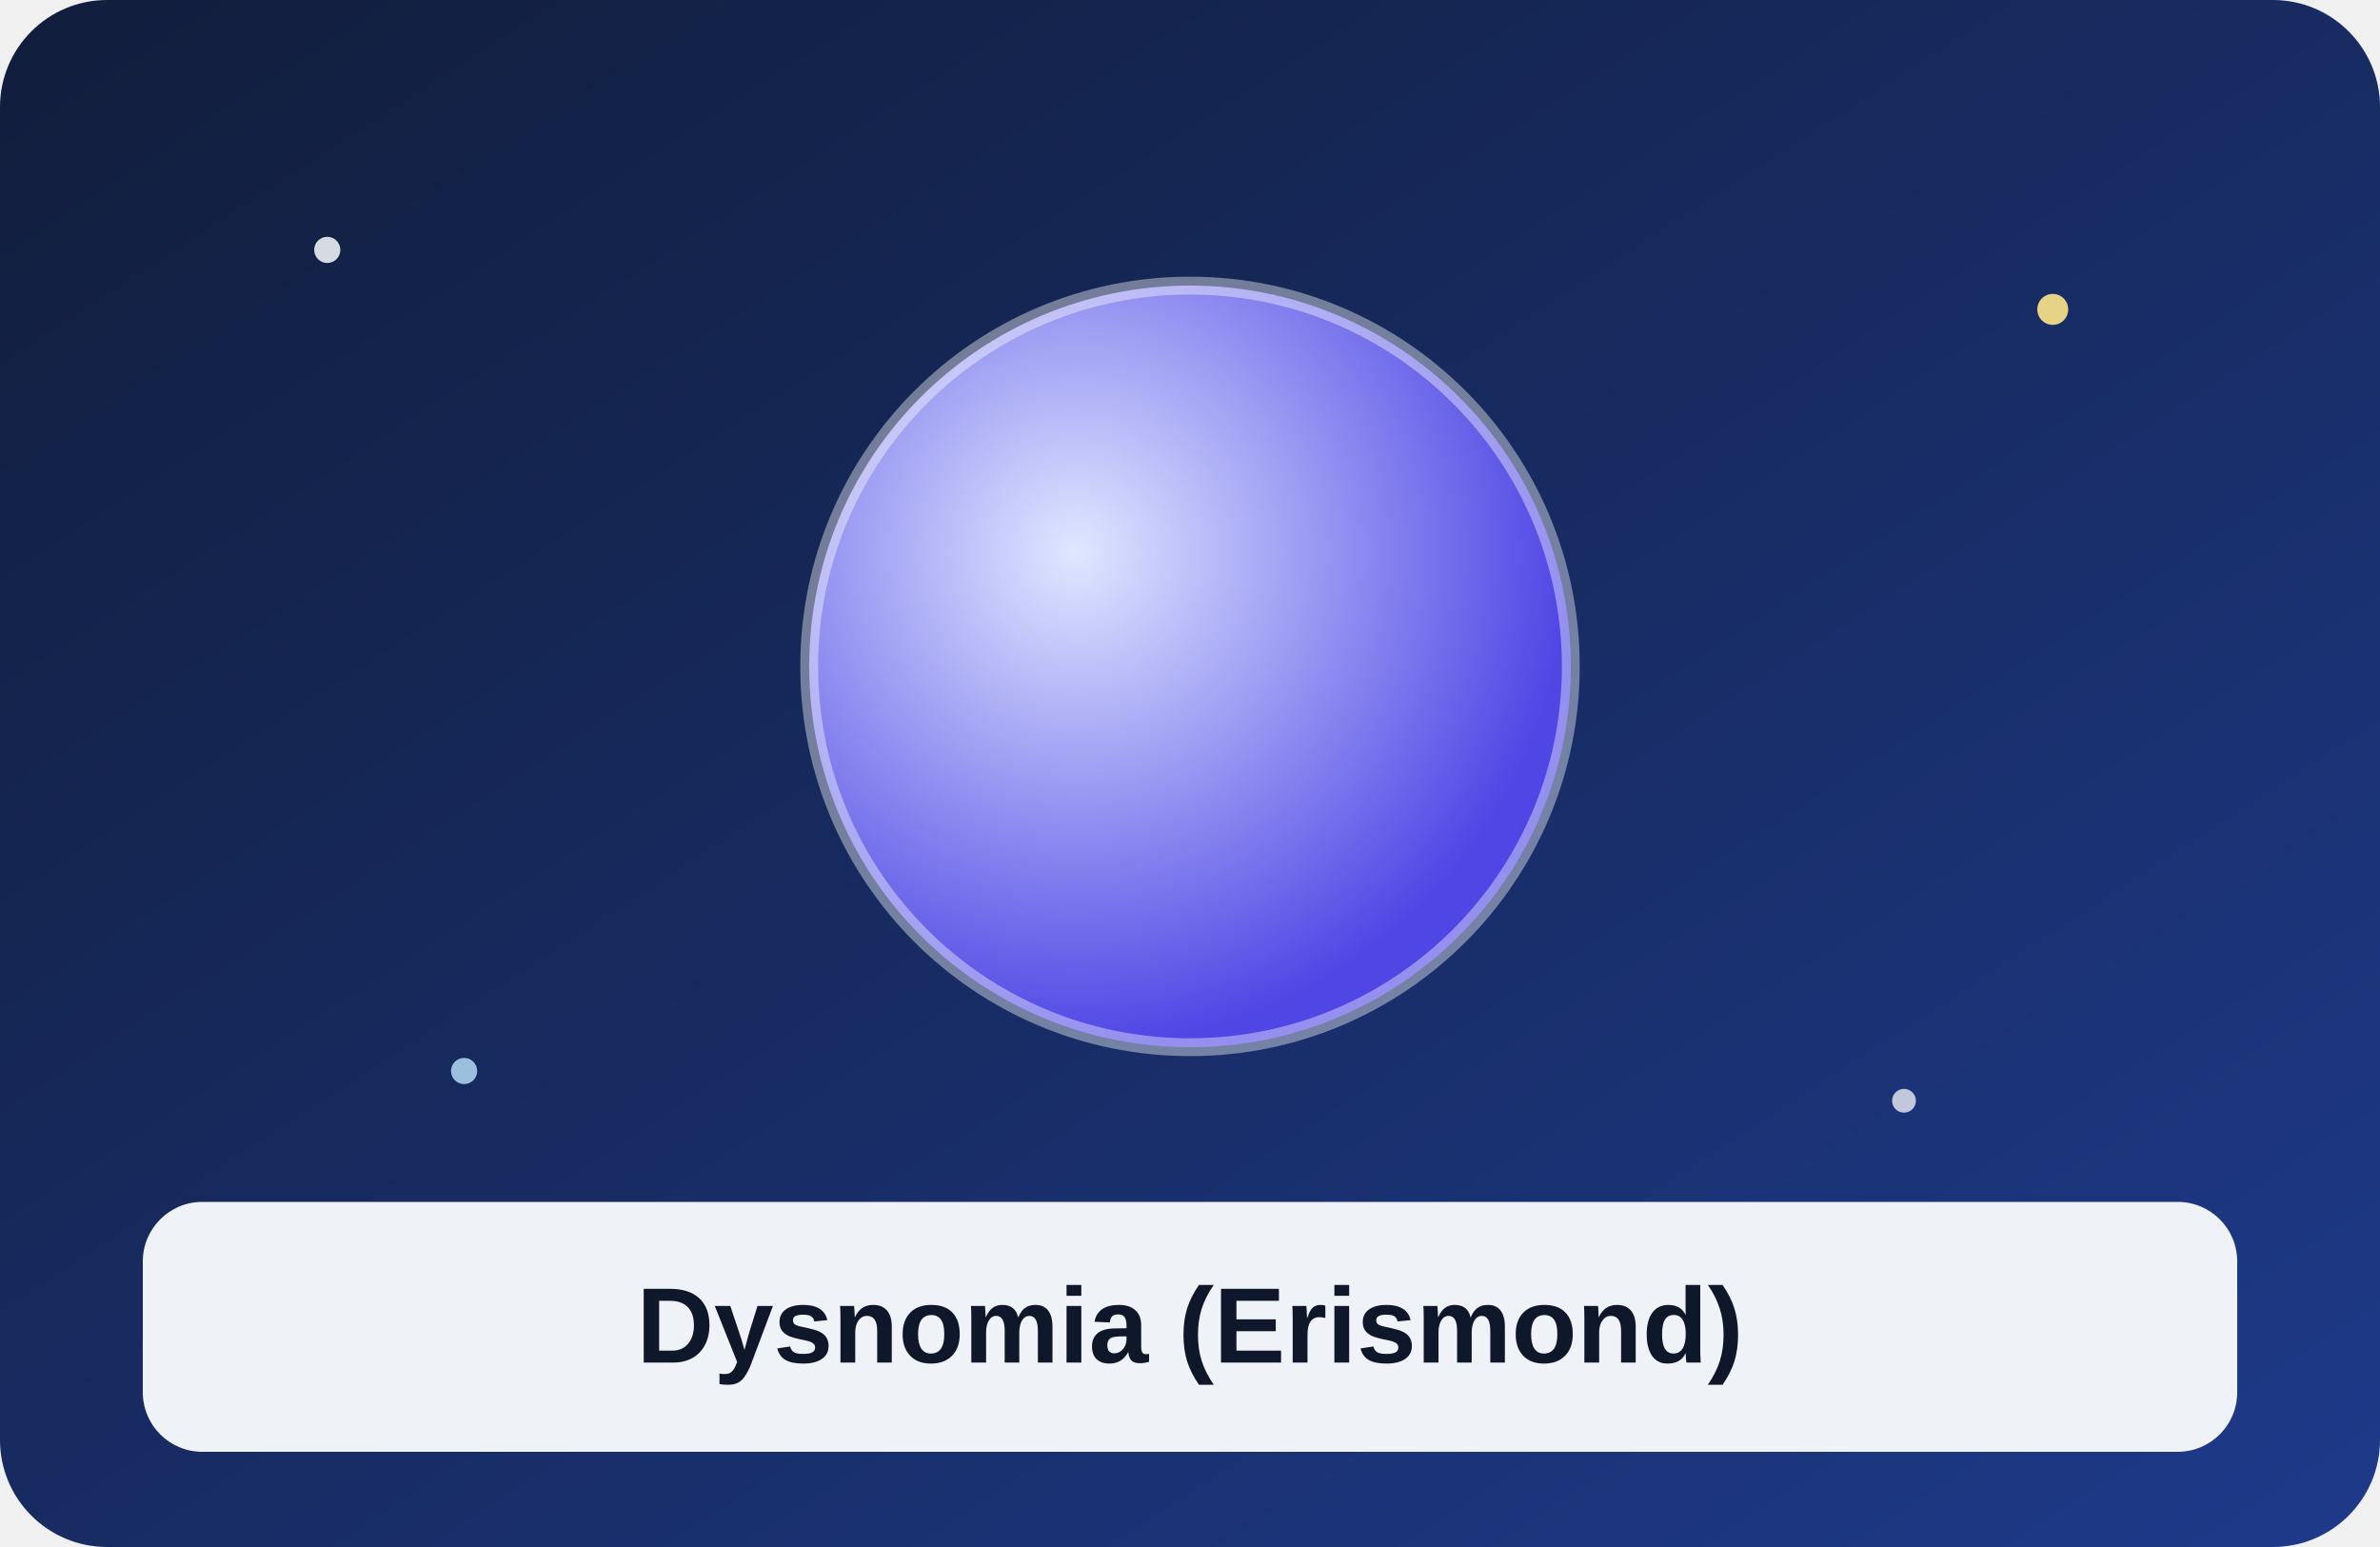
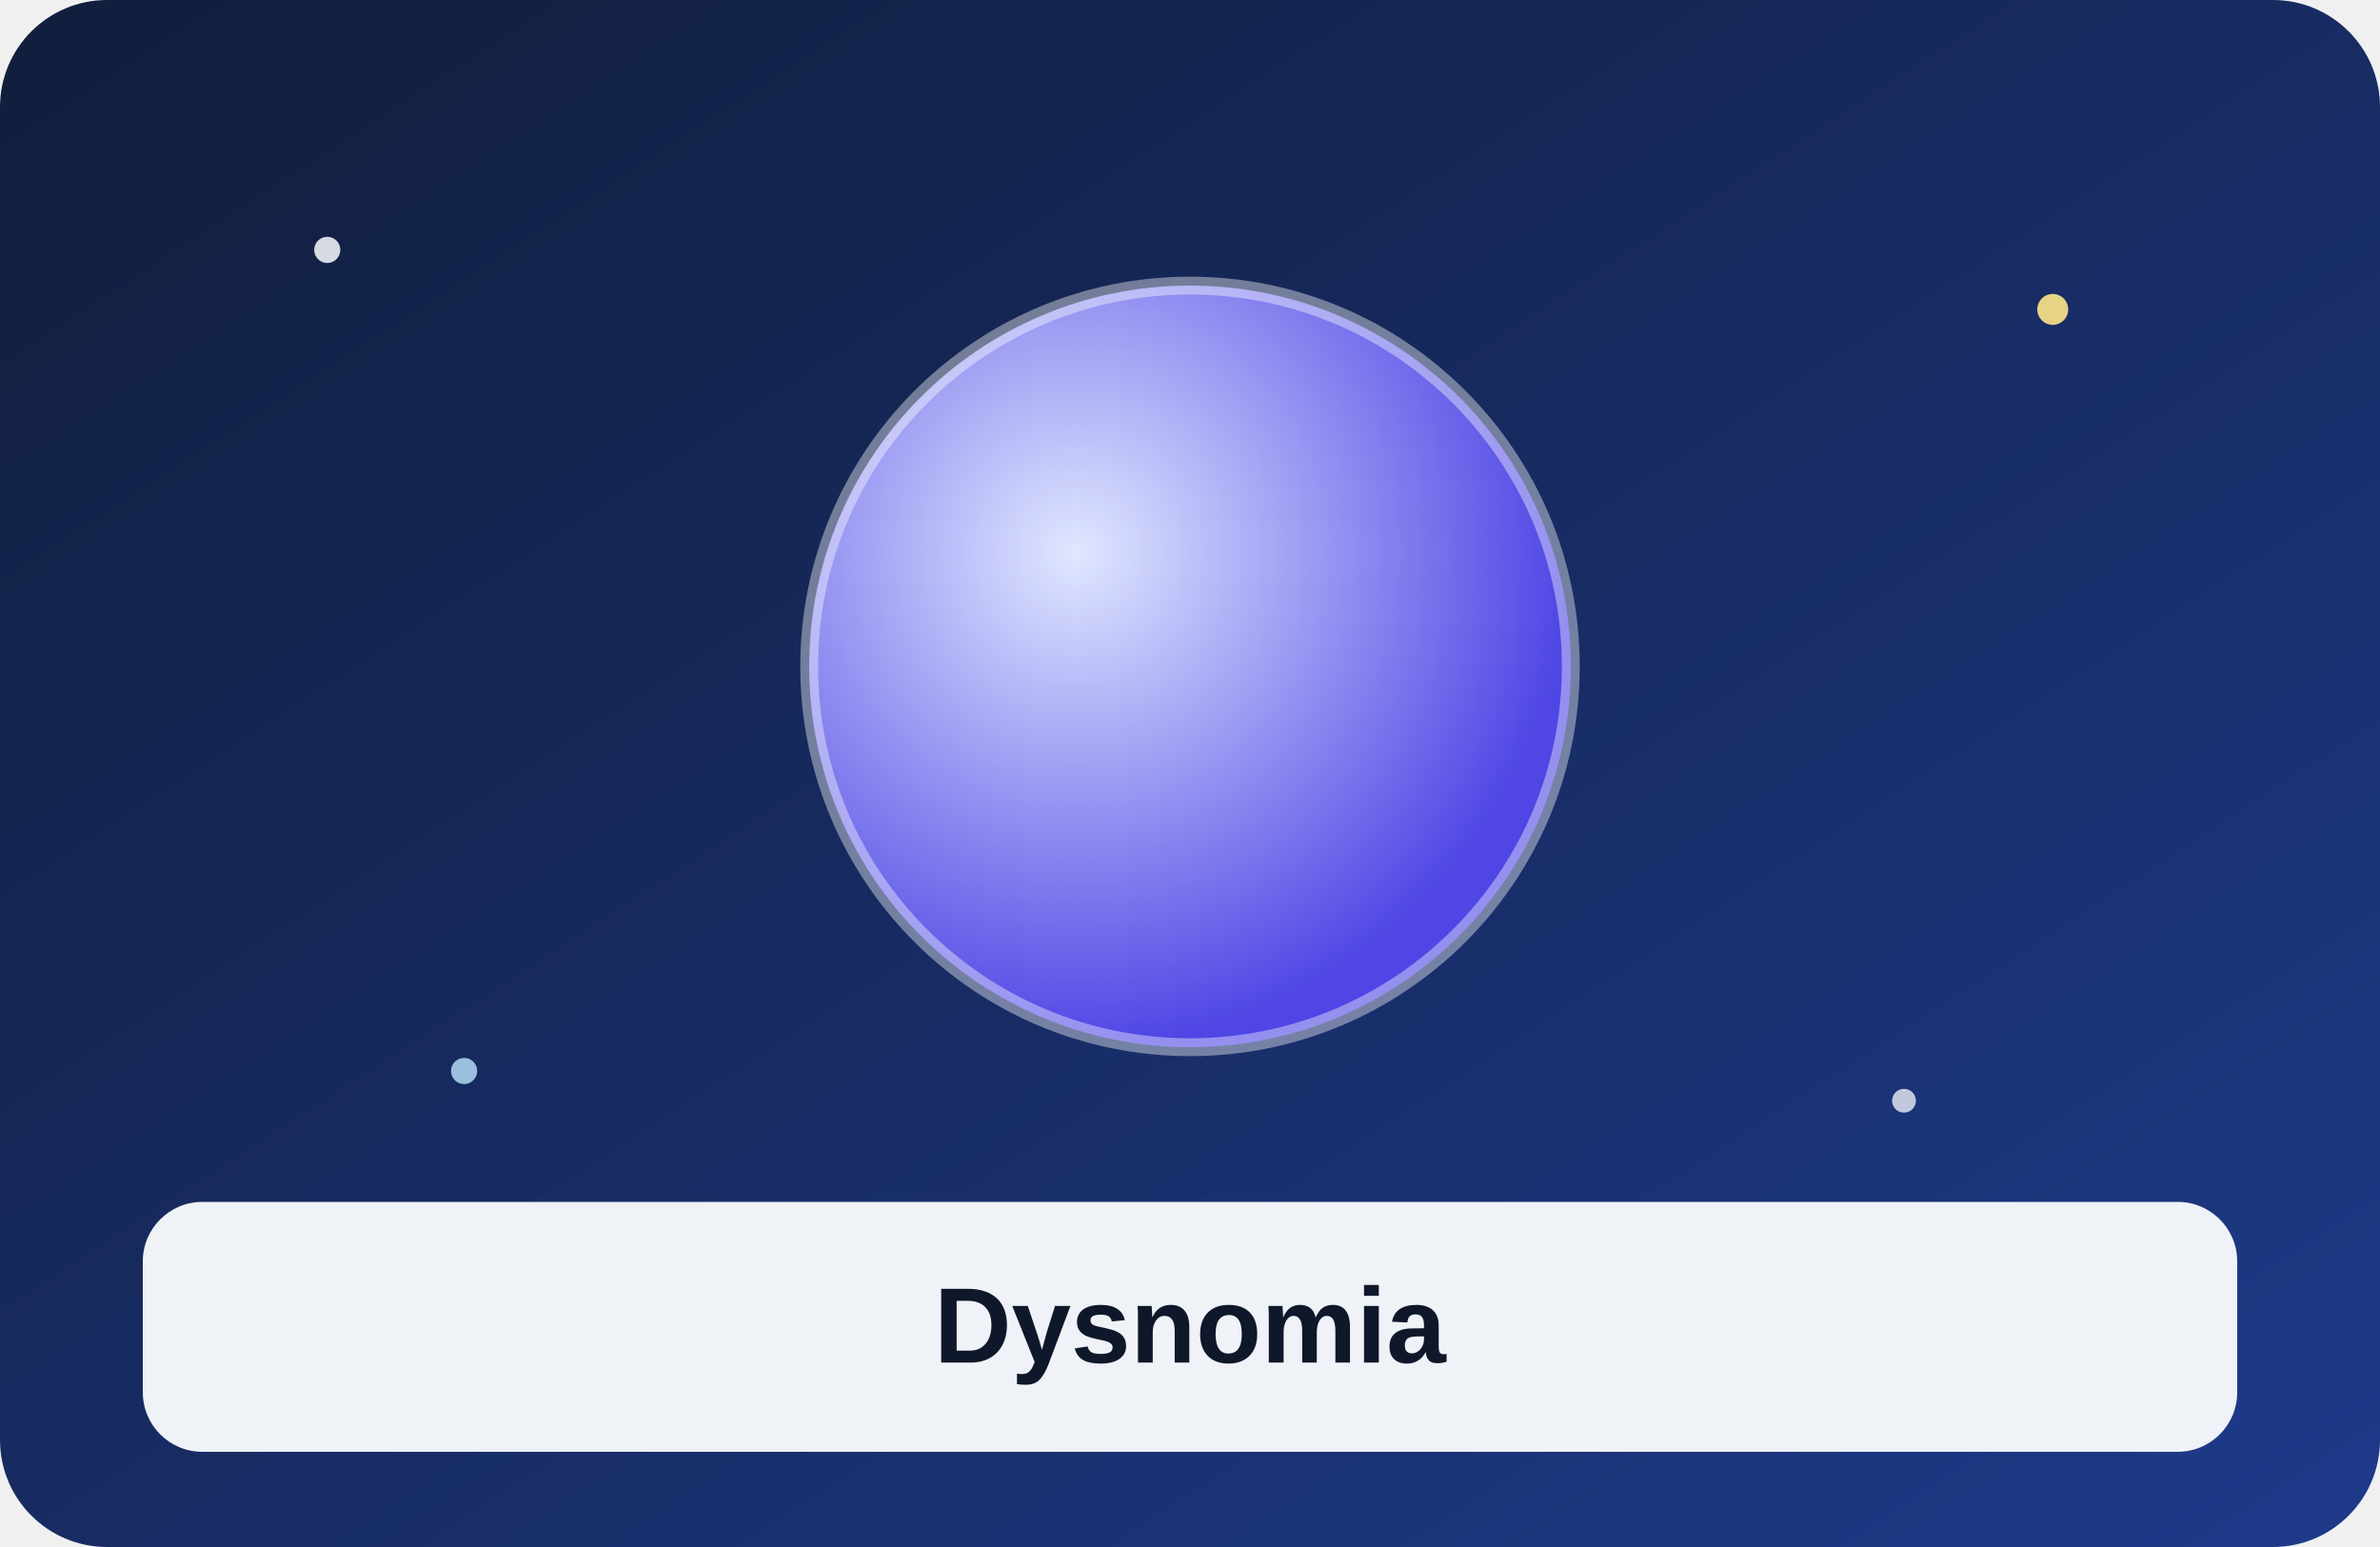
<svg xmlns="http://www.w3.org/2000/svg" viewBox="0 0 400 260" width="400" height="260">
  <defs>
    <linearGradient id="bg" x1="0" y1="0" x2="1" y2="1">
      <stop offset="0%" stop-color="#111D3B" />
      <stop offset="100%" stop-color="#1E3A8A" />
    </linearGradient>
    <radialGradient id="orb" cx="35%" cy="35%" r="65%">
      <stop offset="0%" stop-color="#E0E7FF" />
      <stop offset="100%" stop-color="#4F46E5" />
    </radialGradient>
  </defs>
  <rect width="400" height="260" rx="18" fill="url(#bg)" />
  <circle cx="55" cy="42" r="2.2" fill="#F8FAFC" opacity="0.85" />
  <circle cx="345" cy="52" r="2.6" fill="#FDE68A" opacity="0.9" />
  <circle cx="320" cy="185" r="2" fill="#F8FAFC" opacity="0.75" />
  <circle cx="78" cy="180" r="2.2" fill="#BAE6FD" opacity="0.8" />
  <circle cx="200" cy="112" r="64" fill="url(#orb)" stroke="#FFFFFF" stroke-width="3" stroke-opacity="0.4" />
  <rect x="24" y="202" width="352" height="42" rx="10" fill="#F8FAFC" opacity="0.96" />
-   <text x="200" y="229" font-family="Segoe UI, Arial, sans-serif" font-size="18" font-weight="700" fill="#0F172A" text-anchor="middle">Dysnomia (Erismond)</text>
+   <text x="200" y="229" font-family="Segoe UI, Arial, sans-serif" font-size="18" font-weight="700" fill="#0F172A" text-anchor="middle">Dysnomia</text>
</svg>
